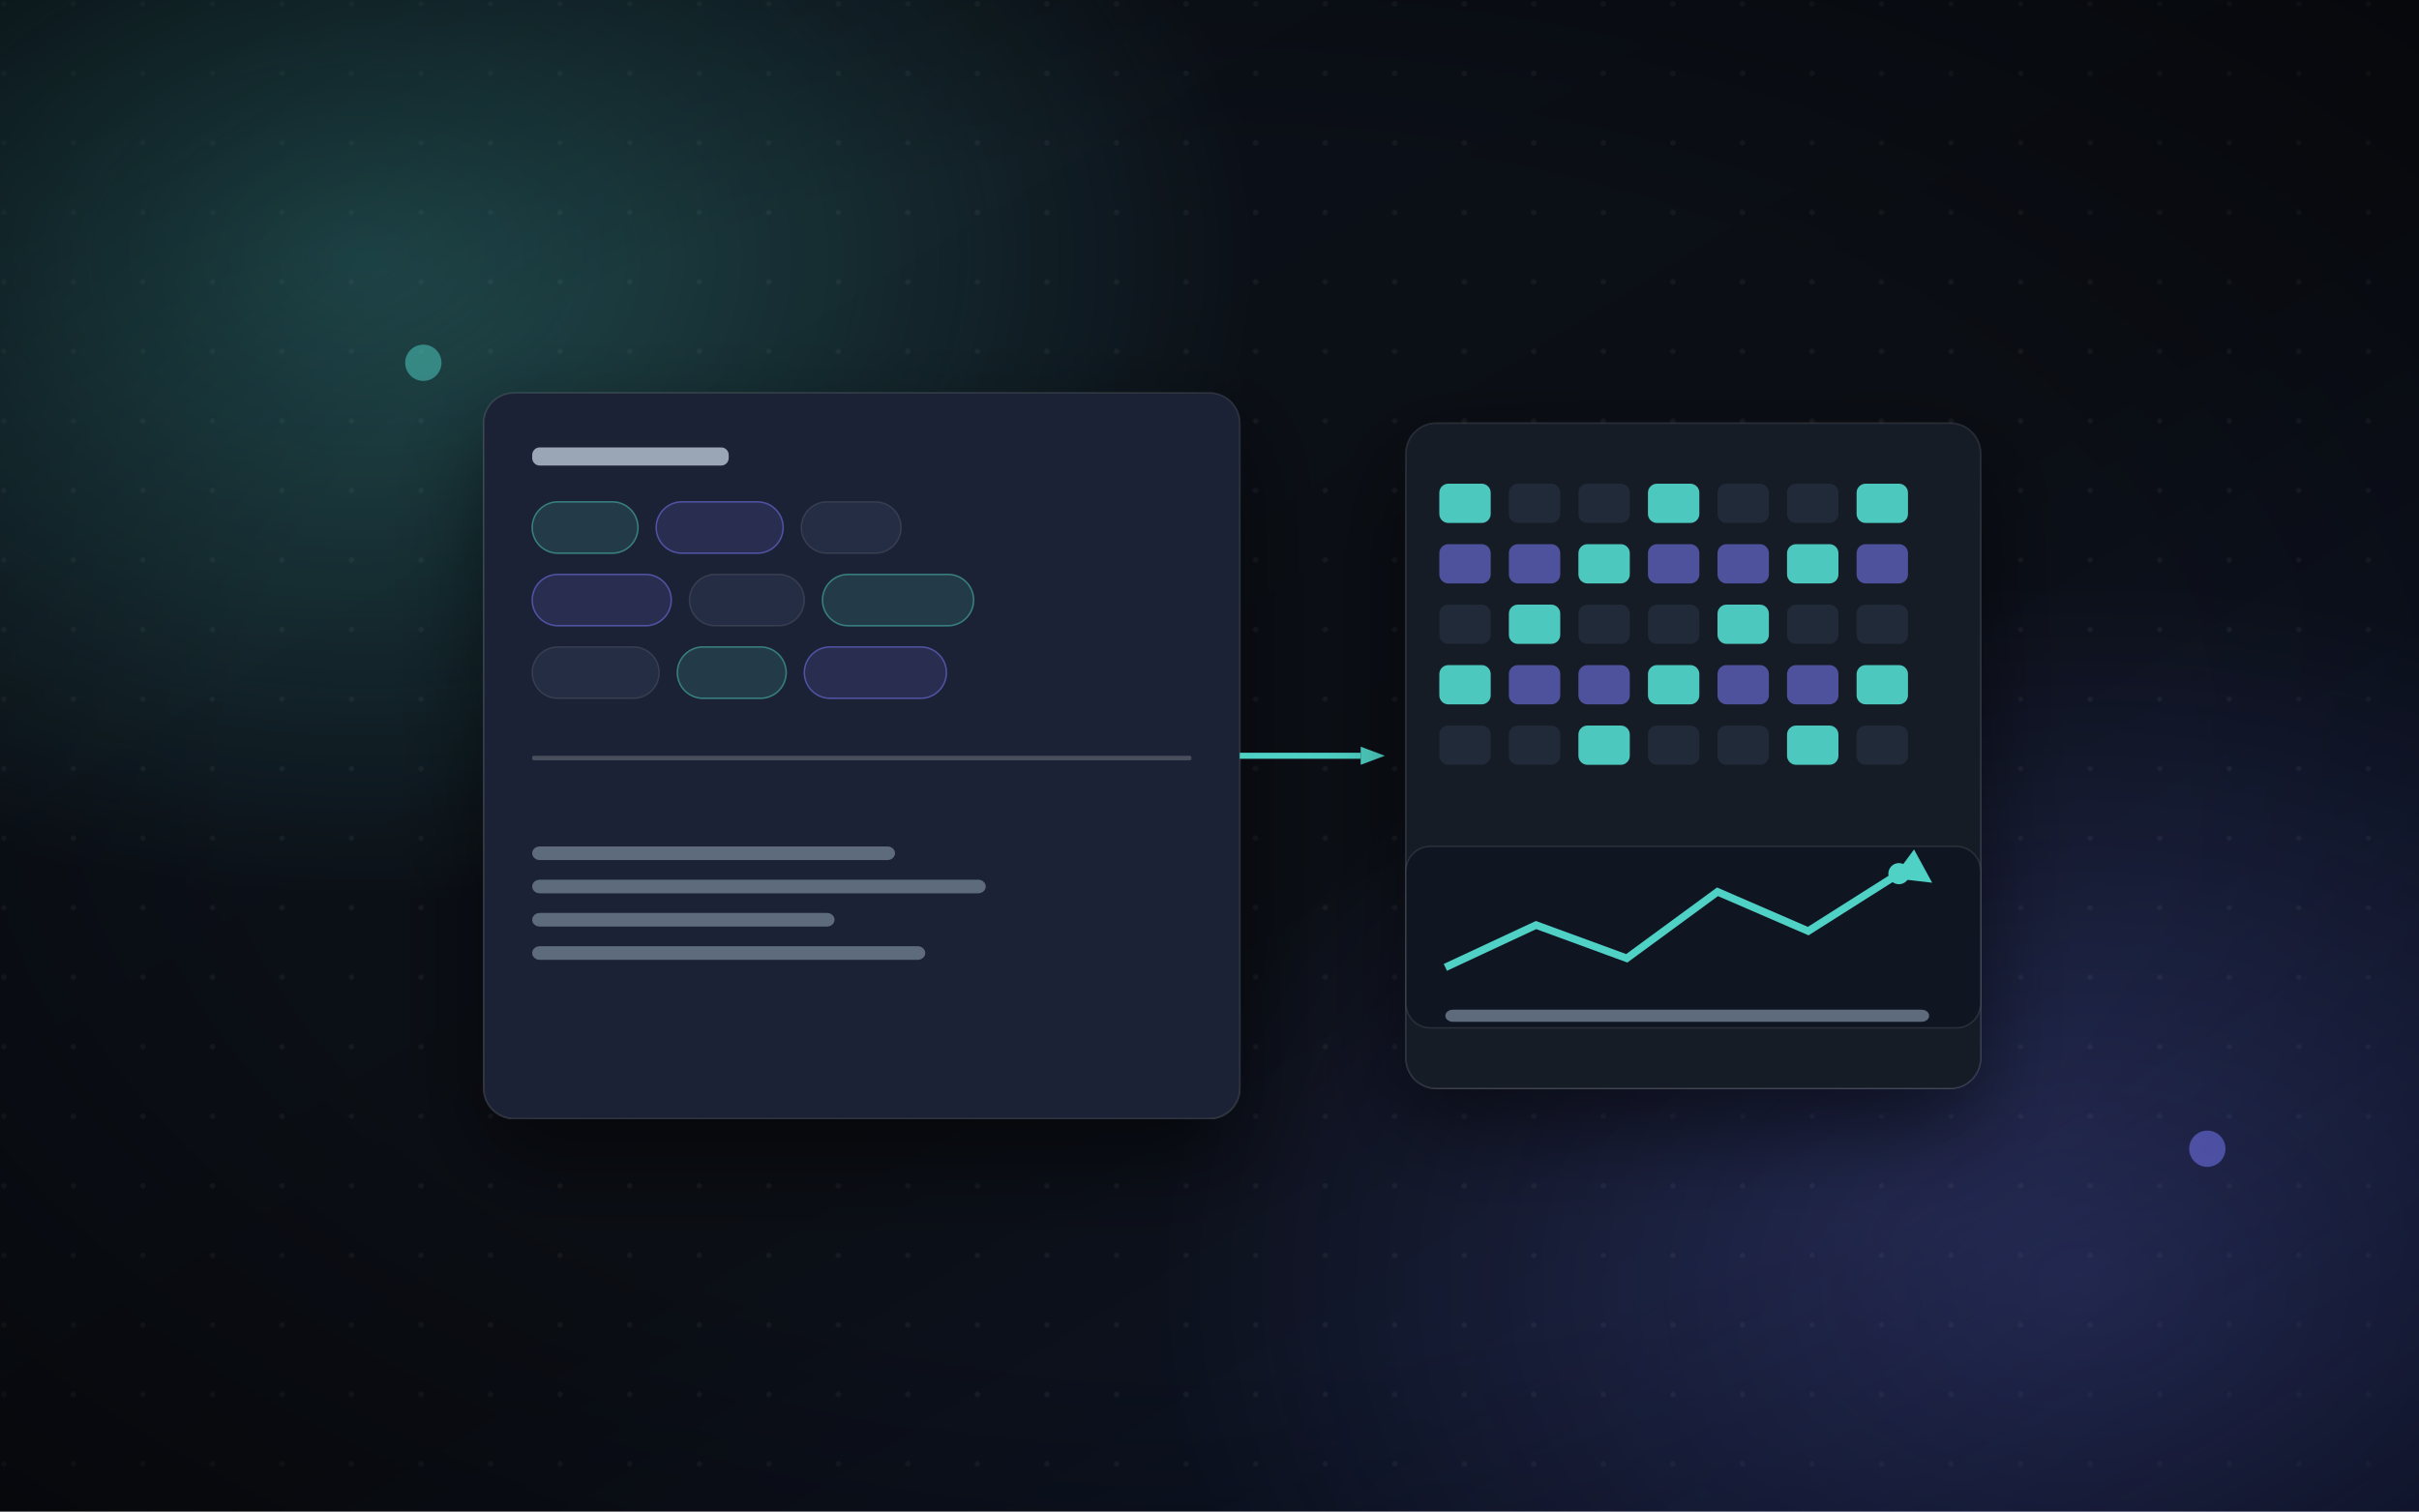
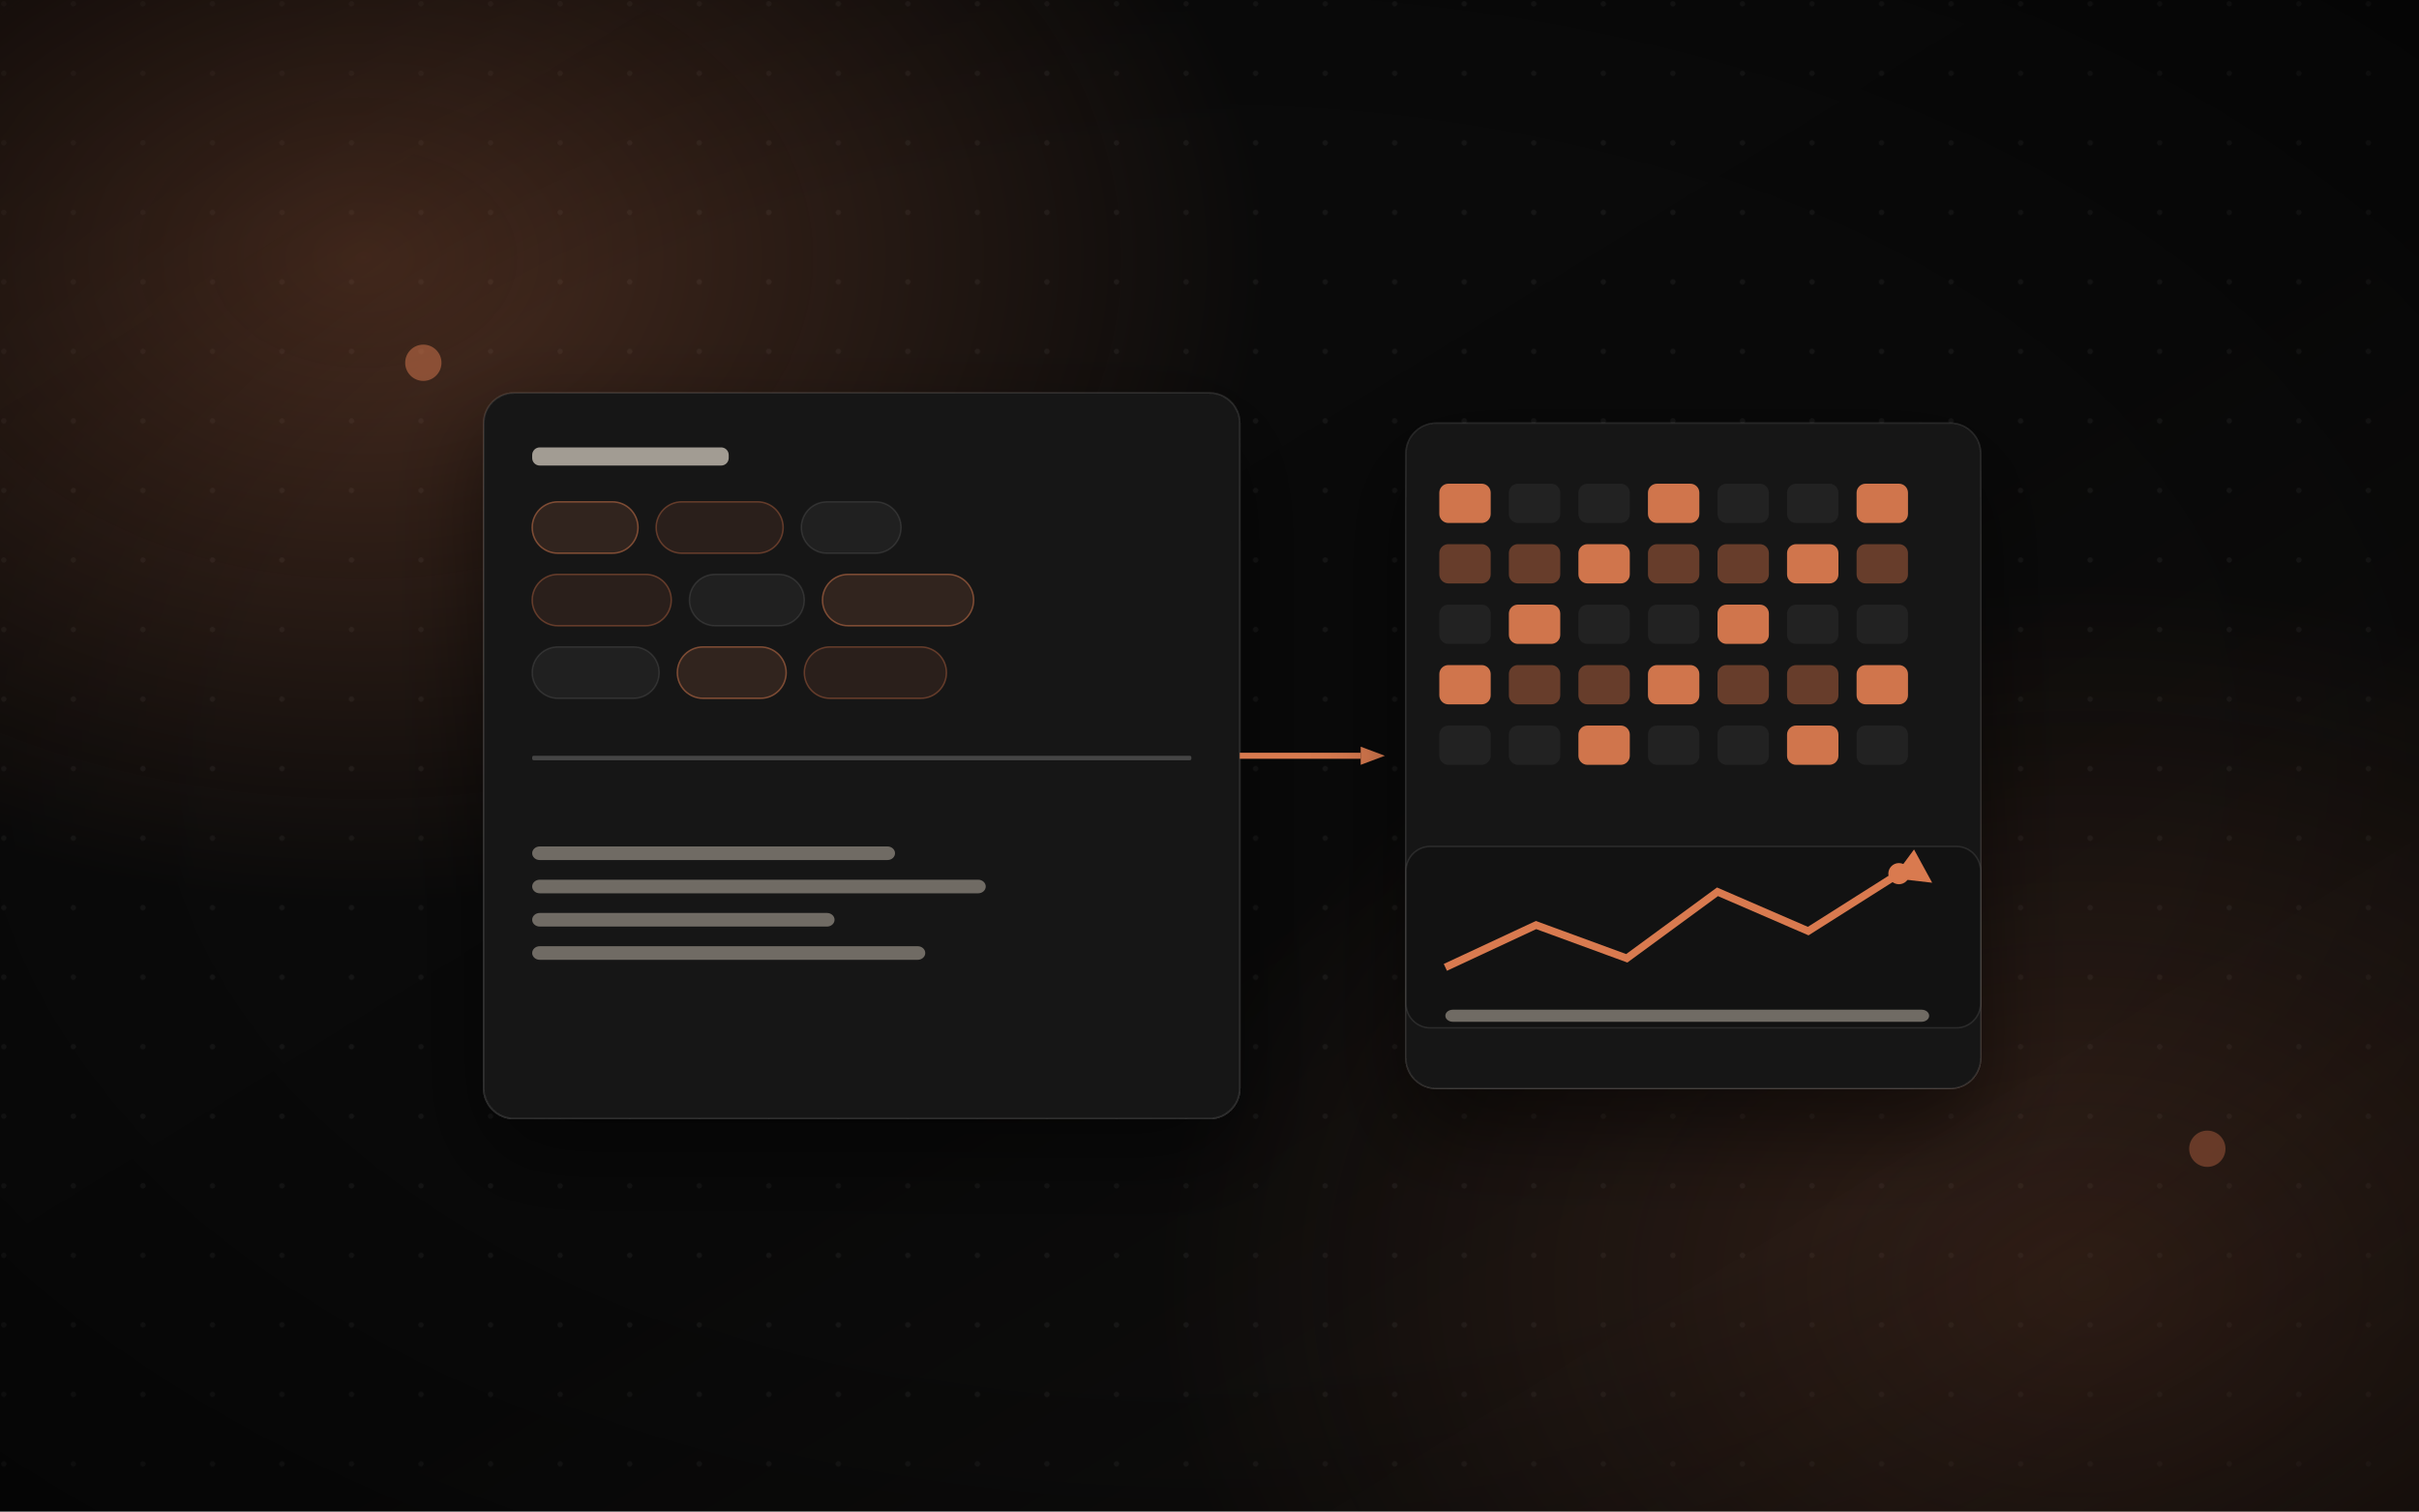
<svg xmlns="http://www.w3.org/2000/svg" width="1600" height="1000" viewBox="0 0 1600 1000">
  <defs>
    <linearGradient id="bgG" x1="0" y1="0" x2="1" y2="1">
-       <stop offset="0" stop-color="#0C111B" />
-       <stop offset="0.55" stop-color="#0B0E14" />
-       <stop offset="1" stop-color="#0E1832" />
+       <stop offset="0" stop-color="#0B0B0B" />
+       <stop offset="0.55" stop-color="#090909" />
+       <stop offset="1" stop-color="#12100E" />
    </linearGradient>
    <radialGradient id="gA" cx="0.5" cy="0.5" r="0.5">
-       <stop offset="0" stop-color="#4FD1C5" stop-opacity="0.30" />
-       <stop offset="1" stop-color="#4FD1C5" stop-opacity="0" />
+       <stop offset="0" stop-color="#D97A4F" stop-opacity="0.30" />
+       <stop offset="1" stop-color="#D97A4F" stop-opacity="0" />
    </radialGradient>
    <radialGradient id="gB" cx="0.5" cy="0.5" r="0.5">
-       <stop offset="0" stop-color="#7C7DFF" stop-opacity="0.24" />
-       <stop offset="1" stop-color="#7C7DFF" stop-opacity="0" />
+       <stop offset="0" stop-color="#A95C3D" stop-opacity="0.24" />
+       <stop offset="1" stop-color="#A95C3D" stop-opacity="0" />
    </radialGradient>
    <pattern id="dots" width="46" height="46" patternUnits="userSpaceOnUse">
      <circle cx="2.5" cy="2.5" r="1.8" fill="#ffffff" fill-opacity="0.05" />
    </pattern>
    <radialGradient id="vig" cx="0.5" cy="0.5" r="0.72">
      <stop offset="0.55" stop-color="#000" stop-opacity="0" />
      <stop offset="1" stop-color="#000" stop-opacity="0.45" />
    </radialGradient>
    <filter id="sh" x="-40%" y="-40%" width="180%" height="180%">
      <feDropShadow dx="0" dy="26" stdDeviation="30" flood-color="#000000" flood-opacity="0.5" />
    </filter>
  </defs>
  <rect width="1600" height="1000" fill="url(#bgG)" />
  <rect width="1600" height="1000" fill="url(#dots)" />
  <ellipse cx="240" cy="170" rx="600" ry="430" fill="url(#gA)" />
  <ellipse cx="1380" cy="850" rx="620" ry="470" fill="url(#gB)" />
  <rect width="1600" height="1000" fill="url(#vig)" />
  <clipPath id="nl">
    <rect x="320" y="260" width="500" height="480" />
  </clipPath>
  <g>
-     <rect x="320" y="260" width="500" height="480" rx="20" fill="#1C2334" stroke="rgba(255,255,255,0.10)" filter="url(#sh)" />
+     <rect x="320" y="260" width="500" height="480" rx="20" fill="#191919" stroke="rgba(255,255,255,0.10)" filter="url(#sh)" />
    <g clip-path="url(#nl)">
-       <rect x="352" y="296" width="130" height="12" rx="5" fill="#9AA6B5" />
-       <rect x="352" y="332" width="70" height="34" rx="17" fill="rgba(79,209,197,0.14)" stroke="#4FD1C5" stroke-opacity="0.5" />
-       <rect x="434" y="332" width="84" height="34" rx="17" fill="rgba(124,125,255,0.14)" stroke="#7C7DFF" stroke-opacity="0.5" />
-       <rect x="530" y="332" width="66" height="34" rx="17" fill="#242D44" stroke="rgba(255,255,255,0.10)" />
-       <rect x="352" y="380" width="92" height="34" rx="17" fill="rgba(124,125,255,0.14)" stroke="#7C7DFF" stroke-opacity="0.5" />
-       <rect x="456" y="380" width="76" height="34" rx="17" fill="#242D44" stroke="rgba(255,255,255,0.10)" />
-       <rect x="544" y="380" width="100" height="34" rx="17" fill="rgba(79,209,197,0.14)" stroke="#4FD1C5" stroke-opacity="0.5" />
-       <rect x="352" y="428" width="84" height="34" rx="17" fill="#242D44" stroke="rgba(255,255,255,0.10)" />
-       <rect x="448" y="428" width="72" height="34" rx="17" fill="rgba(79,209,197,0.14)" stroke="#4FD1C5" stroke-opacity="0.5" />
-       <rect x="532" y="428" width="94" height="34" rx="17" fill="rgba(124,125,255,0.14)" stroke="#7C7DFF" stroke-opacity="0.5" />
+       <rect x="352" y="296" width="130" height="12" rx="5" fill="#A29C93" />
+       <rect x="352" y="332" width="70" height="34" rx="17" fill="rgba(217,122,79,0.14)" stroke="#D97A4F" stroke-opacity="0.5" />
+       <rect x="434" y="332" width="84" height="34" rx="17" fill="rgba(169,92,61,0.14)" stroke="#A95C3D" stroke-opacity="0.5" />
+       <rect x="530" y="332" width="66" height="34" rx="17" fill="#202020" stroke="rgba(255,255,255,0.10)" />
+       <rect x="352" y="380" width="92" height="34" rx="17" fill="rgba(169,92,61,0.14)" stroke="#A95C3D" stroke-opacity="0.5" />
+       <rect x="456" y="380" width="76" height="34" rx="17" fill="#202020" stroke="rgba(255,255,255,0.10)" />
+       <rect x="544" y="380" width="100" height="34" rx="17" fill="rgba(217,122,79,0.14)" stroke="#D97A4F" stroke-opacity="0.5" />
+       <rect x="352" y="428" width="84" height="34" rx="17" fill="#202020" stroke="rgba(255,255,255,0.10)" />
+       <rect x="448" y="428" width="72" height="34" rx="17" fill="rgba(217,122,79,0.14)" stroke="#D97A4F" stroke-opacity="0.5" />
+       <rect x="532" y="428" width="94" height="34" rx="17" fill="rgba(169,92,61,0.14)" stroke="#A95C3D" stroke-opacity="0.5" />
      <rect x="352" y="500" width="436" height="3" rx="1" fill="rgba(255,255,255,0.20)" />
-       <rect x="352" y="560" width="240" height="9" rx="5" fill="#5E6B7C" />
-       <rect x="352" y="582" width="300" height="9" rx="5" fill="#5E6B7C" />
-       <rect x="352" y="604" width="200" height="9" rx="5" fill="#5E6B7C" />
-       <rect x="352" y="626" width="260" height="9" rx="5" fill="#5E6B7C" />
+       <rect x="352" y="560" width="240" height="9" rx="5" fill="#706B64" />
+       <rect x="352" y="582" width="300" height="9" rx="5" fill="#706B64" />
+       <rect x="352" y="604" width="200" height="9" rx="5" fill="#706B64" />
+       <rect x="352" y="626" width="260" height="9" rx="5" fill="#706B64" />
    </g>
-     <line x1="820" y1="500" x2="900" y2="500" stroke="#4FD1C5" stroke-width="4" />
-     <path d="M900 494 l16 6 -16 6 z" fill="#4FD1C5" />
-     <rect x="930" y="280" width="380" height="440" rx="20" fill="#151B28" stroke="rgba(255,255,255,0.10)" filter="url(#sh)" />
+     <line x1="820" y1="500" x2="900" y2="500" stroke="#D97A4F" stroke-width="4" />
+     <path d="M900 494 l16 6 -16 6 z" fill="#D97A4F" />
+     <rect x="930" y="280" width="380" height="440" rx="20" fill="#141414" stroke="rgba(255,255,255,0.10)" filter="url(#sh)" />
    <g>
      <g>
-         <rect x="952" y="320" width="34" height="26" rx="6" fill="#4FD1C5" opacity="0.95" />
-         <rect x="998" y="320" width="34" height="26" rx="6" fill="#2A3448" opacity="0.55" />
-         <rect x="1044" y="320" width="34" height="26" rx="6" fill="#2A3448" opacity="0.55" />
-         <rect x="1090" y="320" width="34" height="26" rx="6" fill="#4FD1C5" opacity="0.95" />
-         <rect x="1136" y="320" width="34" height="26" rx="6" fill="#2A3448" opacity="0.55" />
-         <rect x="1182" y="320" width="34" height="26" rx="6" fill="#2A3448" opacity="0.55" />
-         <rect x="1228" y="320" width="34" height="26" rx="6" fill="#4FD1C5" opacity="0.95" />
+         <rect x="952" y="320" width="34" height="26" rx="6" fill="#D97A4F" opacity="0.95" />
+         <rect x="998" y="320" width="34" height="26" rx="6" fill="#2B2B2B" opacity="0.55" />
+         <rect x="1044" y="320" width="34" height="26" rx="6" fill="#2B2B2B" opacity="0.55" />
+         <rect x="1090" y="320" width="34" height="26" rx="6" fill="#D97A4F" opacity="0.95" />
+         <rect x="1136" y="320" width="34" height="26" rx="6" fill="#2B2B2B" opacity="0.55" />
+         <rect x="1182" y="320" width="34" height="26" rx="6" fill="#2B2B2B" opacity="0.55" />
+         <rect x="1228" y="320" width="34" height="26" rx="6" fill="#D97A4F" opacity="0.95" />
      </g>
      <g>
-         <rect x="952" y="360" width="34" height="26" rx="6" fill="#7C7DFF" opacity="0.55" />
-         <rect x="998" y="360" width="34" height="26" rx="6" fill="#7C7DFF" opacity="0.55" />
-         <rect x="1044" y="360" width="34" height="26" rx="6" fill="#4FD1C5" opacity="0.95" />
-         <rect x="1090" y="360" width="34" height="26" rx="6" fill="#7C7DFF" opacity="0.55" />
-         <rect x="1136" y="360" width="34" height="26" rx="6" fill="#7C7DFF" opacity="0.55" />
-         <rect x="1182" y="360" width="34" height="26" rx="6" fill="#4FD1C5" opacity="0.95" />
-         <rect x="1228" y="360" width="34" height="26" rx="6" fill="#7C7DFF" opacity="0.55" />
+         <rect x="952" y="360" width="34" height="26" rx="6" fill="#A95C3D" opacity="0.55" />
+         <rect x="998" y="360" width="34" height="26" rx="6" fill="#A95C3D" opacity="0.55" />
+         <rect x="1044" y="360" width="34" height="26" rx="6" fill="#D97A4F" opacity="0.95" />
+         <rect x="1090" y="360" width="34" height="26" rx="6" fill="#A95C3D" opacity="0.55" />
+         <rect x="1136" y="360" width="34" height="26" rx="6" fill="#A95C3D" opacity="0.55" />
+         <rect x="1182" y="360" width="34" height="26" rx="6" fill="#D97A4F" opacity="0.95" />
+         <rect x="1228" y="360" width="34" height="26" rx="6" fill="#A95C3D" opacity="0.55" />
      </g>
      <g>
-         <rect x="952" y="400" width="34" height="26" rx="6" fill="#2A3448" opacity="0.55" />
-         <rect x="998" y="400" width="34" height="26" rx="6" fill="#4FD1C5" opacity="0.95" />
-         <rect x="1044" y="400" width="34" height="26" rx="6" fill="#2A3448" opacity="0.55" />
-         <rect x="1090" y="400" width="34" height="26" rx="6" fill="#2A3448" opacity="0.55" />
-         <rect x="1136" y="400" width="34" height="26" rx="6" fill="#4FD1C5" opacity="0.95" />
-         <rect x="1182" y="400" width="34" height="26" rx="6" fill="#2A3448" opacity="0.55" />
-         <rect x="1228" y="400" width="34" height="26" rx="6" fill="#2A3448" opacity="0.55" />
+         <rect x="952" y="400" width="34" height="26" rx="6" fill="#2B2B2B" opacity="0.55" />
+         <rect x="998" y="400" width="34" height="26" rx="6" fill="#D97A4F" opacity="0.95" />
+         <rect x="1044" y="400" width="34" height="26" rx="6" fill="#2B2B2B" opacity="0.55" />
+         <rect x="1090" y="400" width="34" height="26" rx="6" fill="#2B2B2B" opacity="0.55" />
+         <rect x="1136" y="400" width="34" height="26" rx="6" fill="#D97A4F" opacity="0.95" />
+         <rect x="1182" y="400" width="34" height="26" rx="6" fill="#2B2B2B" opacity="0.55" />
+         <rect x="1228" y="400" width="34" height="26" rx="6" fill="#2B2B2B" opacity="0.55" />
      </g>
      <g>
-         <rect x="952" y="440" width="34" height="26" rx="6" fill="#4FD1C5" opacity="0.95" />
-         <rect x="998" y="440" width="34" height="26" rx="6" fill="#7C7DFF" opacity="0.55" />
-         <rect x="1044" y="440" width="34" height="26" rx="6" fill="#7C7DFF" opacity="0.55" />
-         <rect x="1090" y="440" width="34" height="26" rx="6" fill="#4FD1C5" opacity="0.95" />
-         <rect x="1136" y="440" width="34" height="26" rx="6" fill="#7C7DFF" opacity="0.55" />
-         <rect x="1182" y="440" width="34" height="26" rx="6" fill="#7C7DFF" opacity="0.55" />
-         <rect x="1228" y="440" width="34" height="26" rx="6" fill="#4FD1C5" opacity="0.95" />
+         <rect x="952" y="440" width="34" height="26" rx="6" fill="#D97A4F" opacity="0.95" />
+         <rect x="998" y="440" width="34" height="26" rx="6" fill="#A95C3D" opacity="0.55" />
+         <rect x="1044" y="440" width="34" height="26" rx="6" fill="#A95C3D" opacity="0.55" />
+         <rect x="1090" y="440" width="34" height="26" rx="6" fill="#D97A4F" opacity="0.95" />
+         <rect x="1136" y="440" width="34" height="26" rx="6" fill="#A95C3D" opacity="0.55" />
+         <rect x="1182" y="440" width="34" height="26" rx="6" fill="#A95C3D" opacity="0.55" />
+         <rect x="1228" y="440" width="34" height="26" rx="6" fill="#D97A4F" opacity="0.95" />
      </g>
      <g>
-         <rect x="952" y="480" width="34" height="26" rx="6" fill="#2A3448" opacity="0.55" />
-         <rect x="998" y="480" width="34" height="26" rx="6" fill="#2A3448" opacity="0.55" />
-         <rect x="1044" y="480" width="34" height="26" rx="6" fill="#4FD1C5" opacity="0.95" />
-         <rect x="1090" y="480" width="34" height="26" rx="6" fill="#2A3448" opacity="0.55" />
-         <rect x="1136" y="480" width="34" height="26" rx="6" fill="#2A3448" opacity="0.55" />
-         <rect x="1182" y="480" width="34" height="26" rx="6" fill="#4FD1C5" opacity="0.95" />
-         <rect x="1228" y="480" width="34" height="26" rx="6" fill="#2A3448" opacity="0.55" />
+         <rect x="952" y="480" width="34" height="26" rx="6" fill="#2B2B2B" opacity="0.55" />
+         <rect x="998" y="480" width="34" height="26" rx="6" fill="#2B2B2B" opacity="0.55" />
+         <rect x="1044" y="480" width="34" height="26" rx="6" fill="#D97A4F" opacity="0.95" />
+         <rect x="1090" y="480" width="34" height="26" rx="6" fill="#2B2B2B" opacity="0.55" />
+         <rect x="1136" y="480" width="34" height="26" rx="6" fill="#2B2B2B" opacity="0.55" />
+         <rect x="1182" y="480" width="34" height="26" rx="6" fill="#D97A4F" opacity="0.95" />
+         <rect x="1228" y="480" width="34" height="26" rx="6" fill="#2B2B2B" opacity="0.55" />
      </g>
    </g>
-     <rect x="930" y="560" width="380" height="120" rx="16" fill="#101522" stroke="rgba(255,255,255,0.10)" />
-     <path d="M956 640 L1016 612 L1076 634 L1136 590 L1196 616 L1256 578" stroke="#4FD1C5" stroke-width="5" fill="none" />
-     <circle cx="1256" cy="578" r="7" fill="#4FD1C5" />
-     <path d="M1266 562 l12 22 -26 -3 z" fill="#4FD1C5" />
-     <rect x="956" y="668" width="320" height="8" rx="5" fill="#5E6B7C" />
-     <circle cx="280" cy="240" r="12" fill="#4FD1C5" opacity="0.5" />
-     <circle cx="1460" cy="760" r="12" fill="#7C7DFF" opacity="0.5" />
+     <rect x="930" y="560" width="380" height="120" rx="16" fill="#121212" stroke="rgba(255,255,255,0.10)" />
+     <path d="M956 640 L1016 612 L1076 634 L1136 590 L1196 616 L1256 578" stroke="#D97A4F" stroke-width="5" fill="none" />
+     <circle cx="1256" cy="578" r="7" fill="#D97A4F" />
+     <path d="M1266 562 l12 22 -26 -3 z" fill="#D97A4F" />
+     <rect x="956" y="668" width="320" height="8" rx="5" fill="#706B64" />
+     <circle cx="280" cy="240" r="12" fill="#D97A4F" opacity="0.5" />
+     <circle cx="1460" cy="760" r="12" fill="#A95C3D" opacity="0.5" />
  </g>
</svg>
